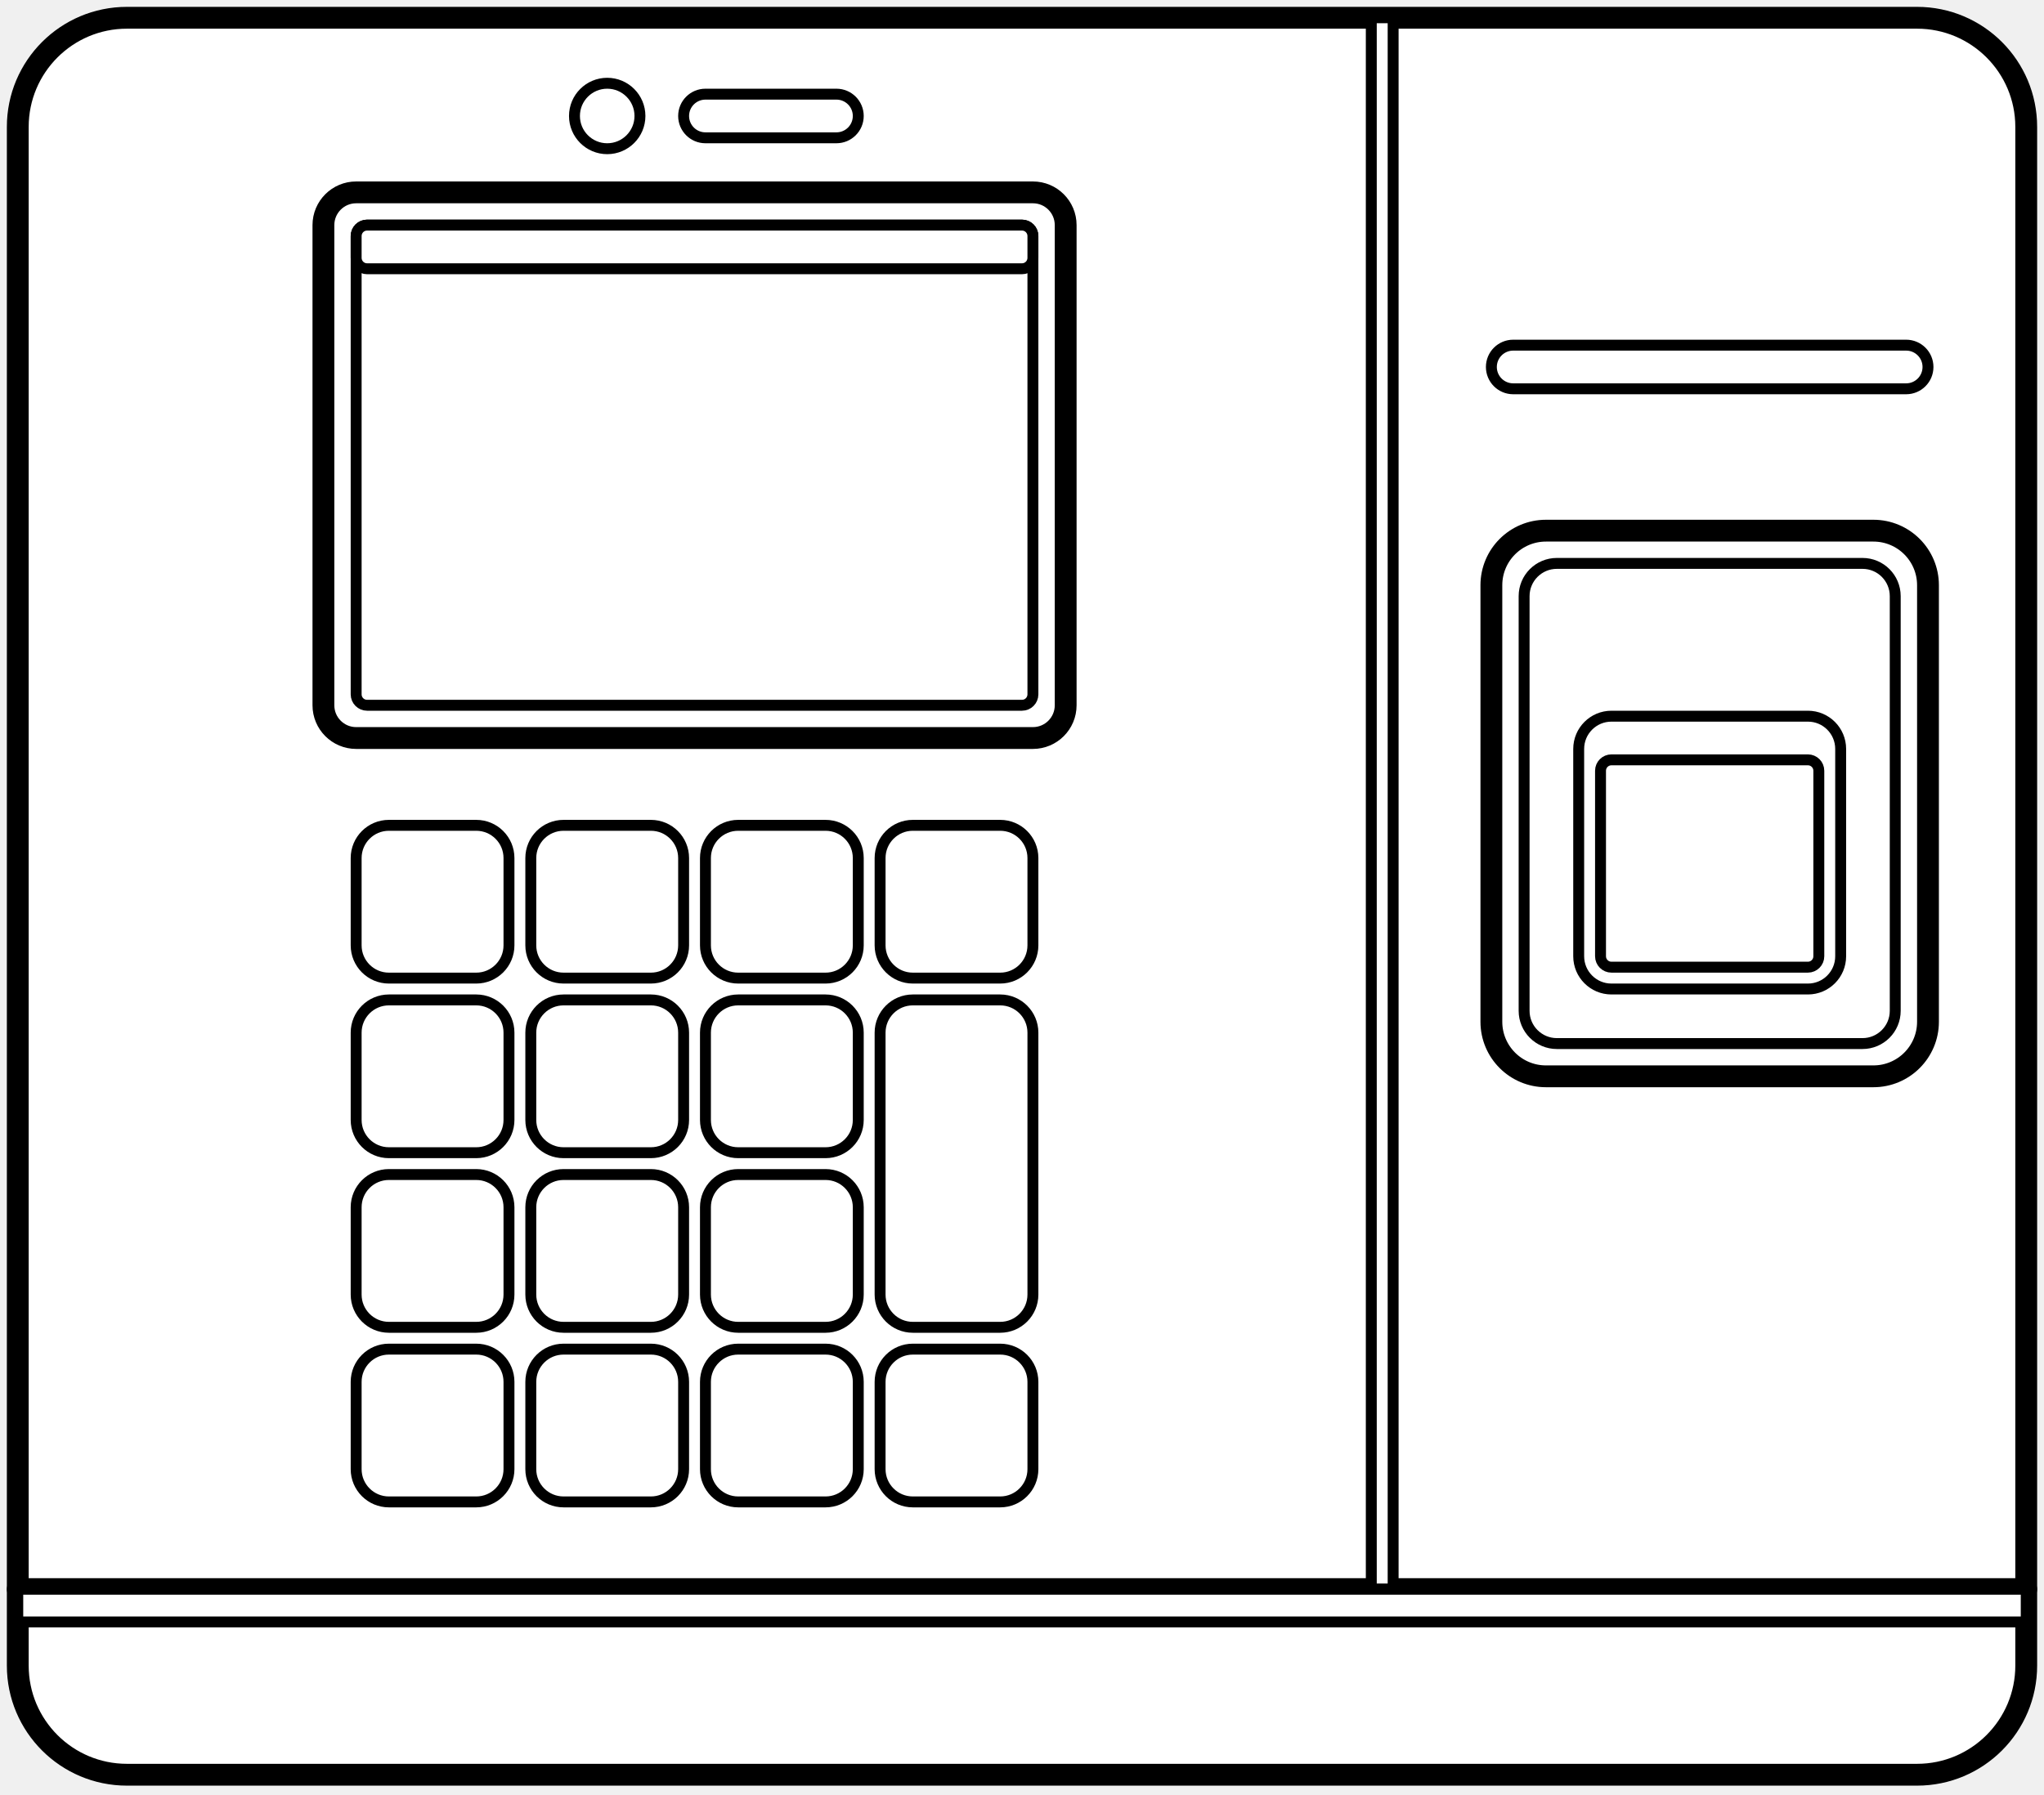
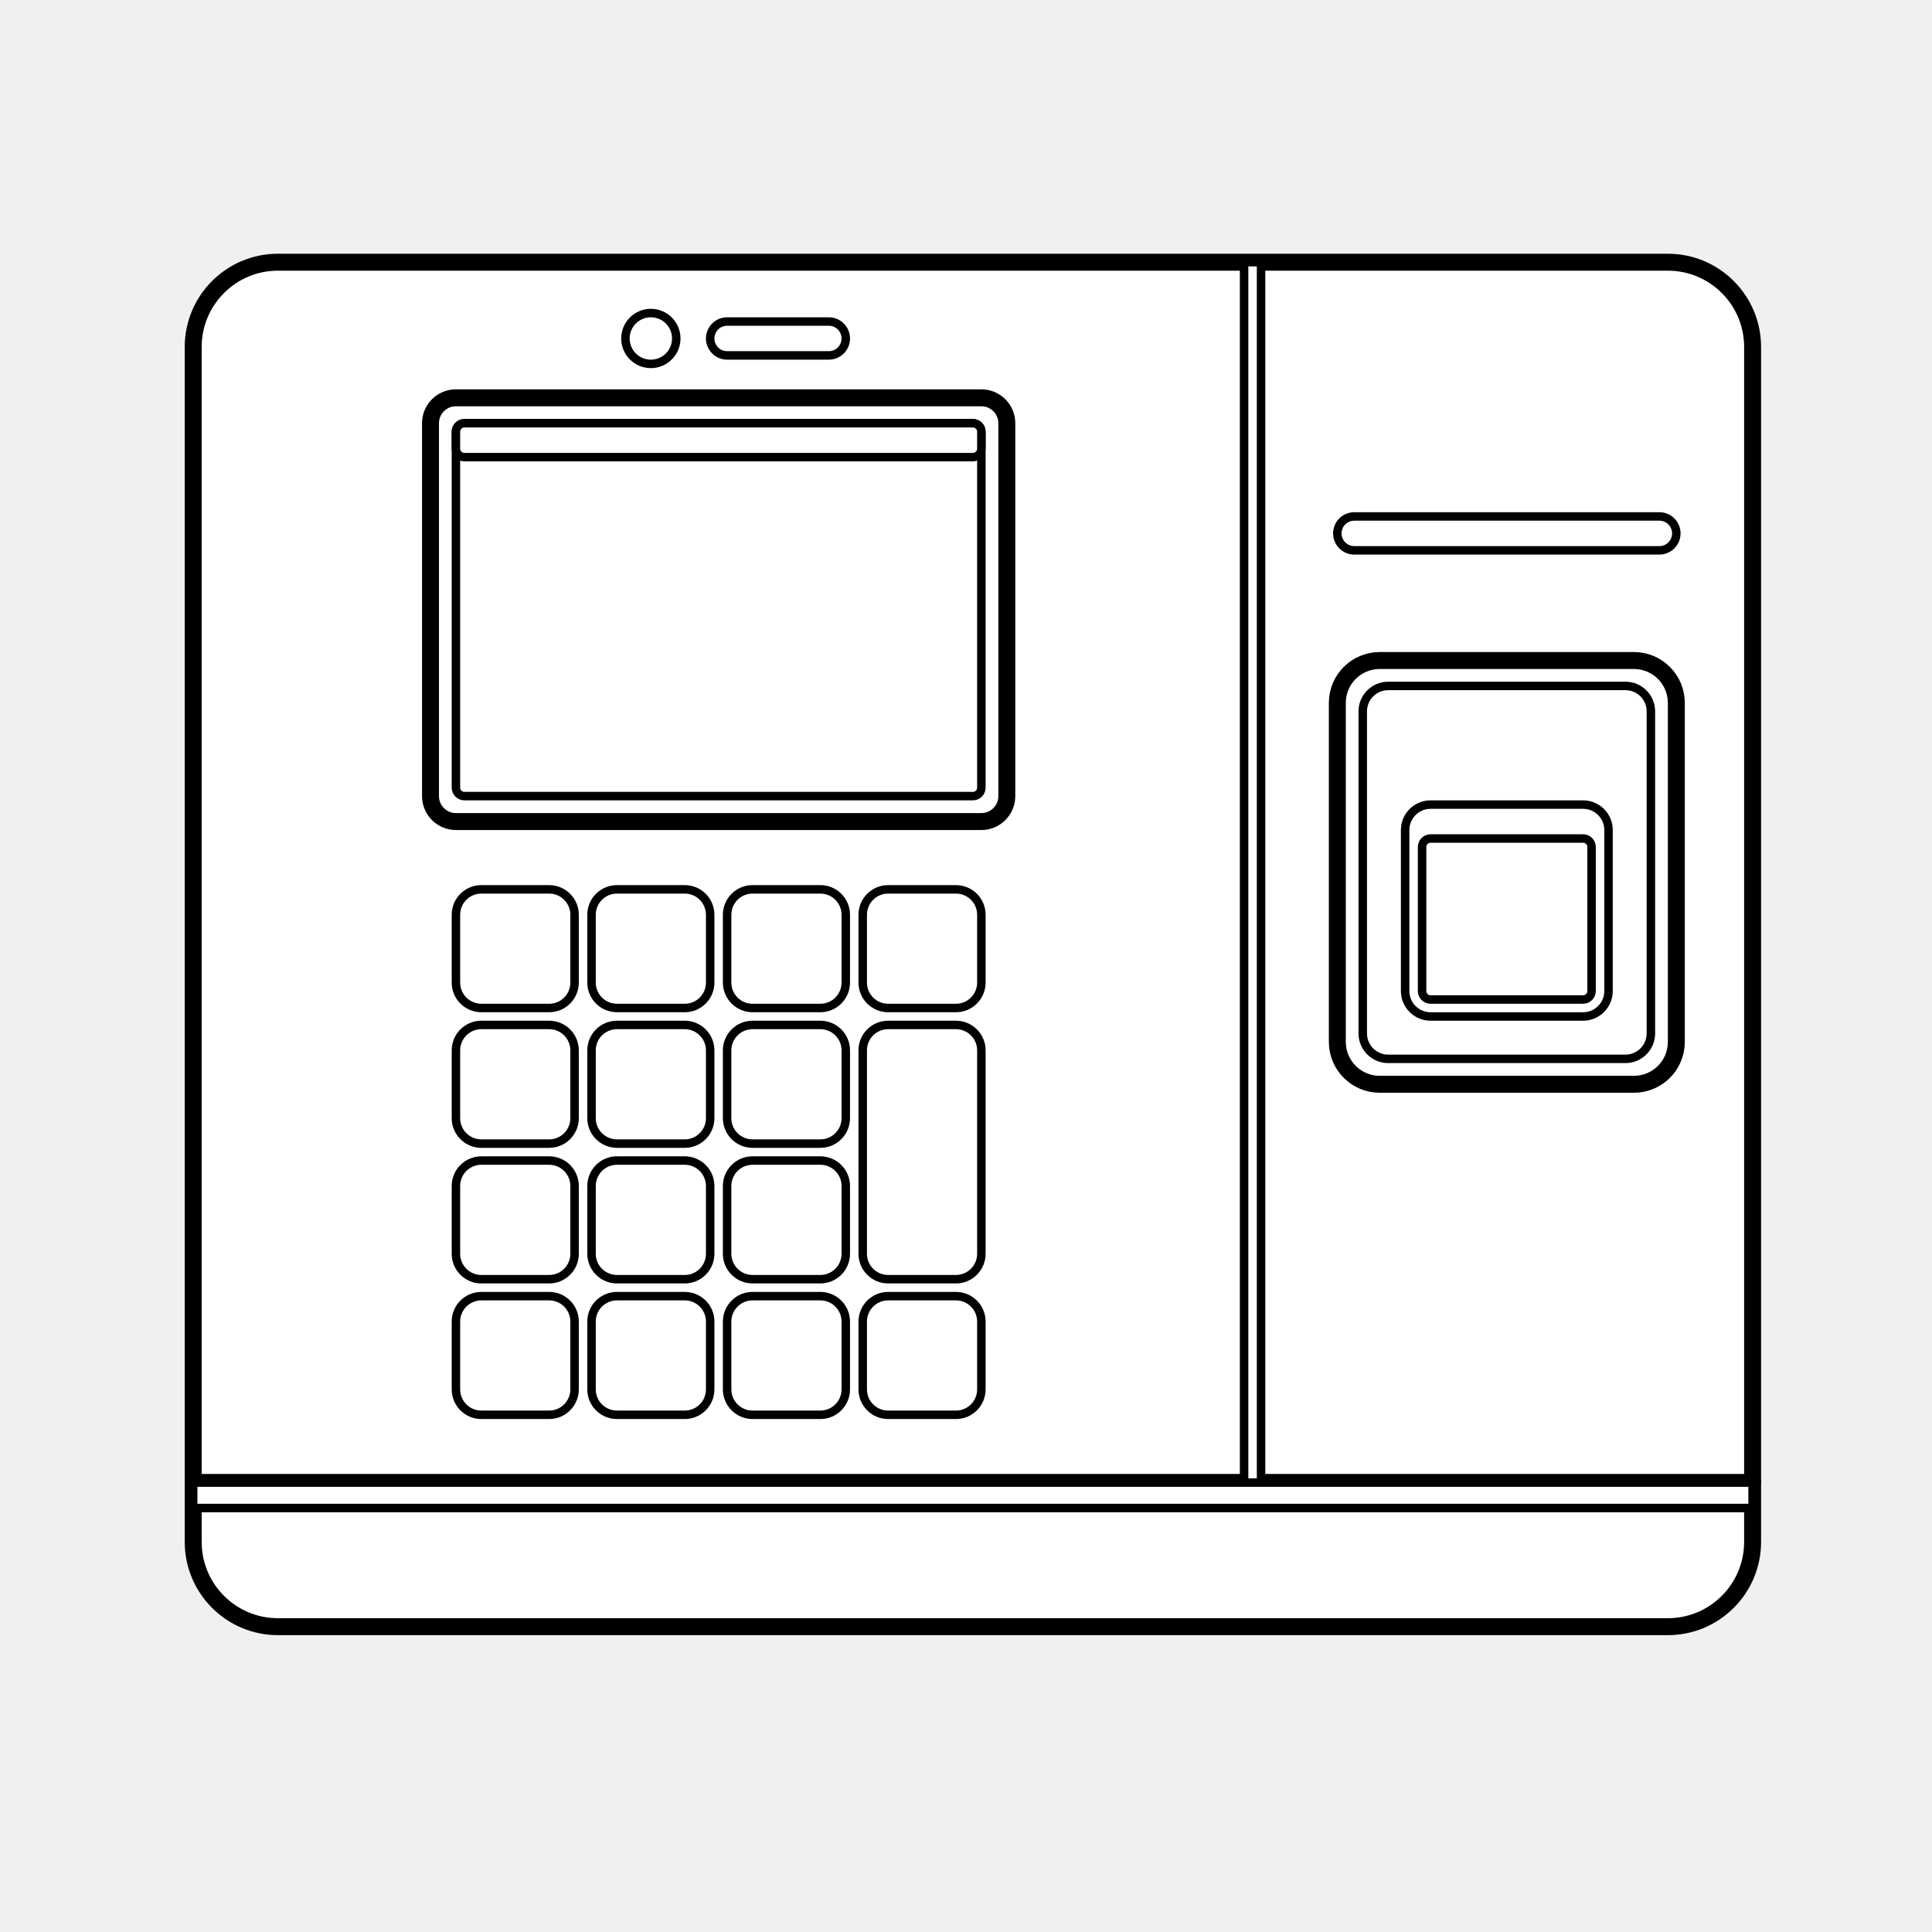
- <svg xmlns="http://www.w3.org/2000/svg" width="115" height="101" viewBox="0 0 115 101" fill="none">
-   <path d="M1 7.141C1 3.75 3.75 1 7.141 1H107.859C111.25 1 114 3.75 114 7.141V89.435H1V7.141Z" fill="white" stroke="black" stroke-width="1.228" stroke-linejoin="round" />
-   <path d="M1 93.734C1 97.125 3.75 99.875 7.141 99.875H107.859C111.25 99.875 114 97.125 114 93.734V89.435H1V93.734Z" fill="white" stroke="black" stroke-width="1.228" stroke-linejoin="round" />
-   <path d="M77.152 1H78.381V89.435H77.152V1Z" fill="white" stroke="black" stroke-width="0.614" stroke-linejoin="round" />
-   <path d="M1 89.435H114V91.277H1V89.435Z" fill="white" stroke="black" stroke-width="0.614" stroke-linejoin="round" />
-   <path d="M18.196 12.668C18.196 11.651 19.021 10.826 20.038 10.826H58.114C59.132 10.826 59.957 11.651 59.957 12.668V39.69C59.957 40.708 59.132 41.533 58.114 41.533H20.038C19.021 41.533 18.196 40.708 18.196 39.69V12.668Z" fill="white" stroke="black" stroke-width="1.228" stroke-linejoin="round" />
-   <path d="M38.462 6.527C38.462 5.849 39.012 5.299 39.69 5.299H47.06C47.738 5.299 48.288 5.849 48.288 6.527C48.288 7.206 47.738 7.755 47.06 7.755H39.69C39.012 7.755 38.462 7.206 38.462 6.527Z" fill="white" stroke="black" stroke-width="0.614" stroke-linejoin="round" />
-   <path d="M83.908 20.652C83.908 19.974 84.458 19.424 85.136 19.424H107.245C107.923 19.424 108.473 19.974 108.473 20.652C108.473 21.331 107.923 21.88 107.245 21.88H85.136C84.458 21.88 83.908 21.331 83.908 20.652Z" fill="white" stroke="black" stroke-width="0.614" stroke-linejoin="round" />
-   <path d="M20.038 48.288C20.038 47.27 20.863 46.446 21.881 46.446H26.794C27.811 46.446 28.636 47.27 28.636 48.288V53.201C28.636 54.219 27.811 55.044 26.794 55.044H21.881C20.863 55.044 20.038 54.219 20.038 53.201V48.288Z" fill="white" stroke="black" stroke-width="0.614" stroke-linejoin="round" />
-   <path d="M20.038 58.114C20.038 57.097 20.863 56.272 21.881 56.272H26.794C27.811 56.272 28.636 57.097 28.636 58.114V63.027C28.636 64.045 27.811 64.87 26.794 64.87H21.881C20.863 64.87 20.038 64.045 20.038 63.027V58.114Z" fill="white" stroke="black" stroke-width="0.614" stroke-linejoin="round" />
-   <path d="M20.038 67.94C20.038 66.923 20.863 66.098 21.881 66.098H26.794C27.811 66.098 28.636 66.923 28.636 67.94V72.853C28.636 73.871 27.811 74.696 26.794 74.696H21.881C20.863 74.696 20.038 73.871 20.038 72.853V67.94Z" fill="white" stroke="black" stroke-width="0.614" stroke-linejoin="round" />
-   <path d="M20.038 77.766C20.038 76.749 20.863 75.924 21.881 75.924H26.794C27.811 75.924 28.636 76.749 28.636 77.766V82.679C28.636 83.697 27.811 84.522 26.794 84.522H21.881C20.863 84.522 20.038 83.697 20.038 82.679V77.766Z" fill="white" stroke="black" stroke-width="0.614" stroke-linejoin="round" />
-   <path d="M29.864 48.288C29.864 47.27 30.689 46.446 31.707 46.446H36.62C37.637 46.446 38.462 47.27 38.462 48.288V53.201C38.462 54.219 37.637 55.044 36.62 55.044H31.707C30.689 55.044 29.864 54.219 29.864 53.201V48.288Z" fill="white" stroke="black" stroke-width="0.614" stroke-linejoin="round" />
-   <path d="M29.864 58.114C29.864 57.097 30.689 56.272 31.707 56.272H36.62C37.637 56.272 38.462 57.097 38.462 58.114V63.027C38.462 64.045 37.637 64.87 36.62 64.87H31.707C30.689 64.87 29.864 64.045 29.864 63.027V58.114Z" fill="white" stroke="black" stroke-width="0.614" stroke-linejoin="round" />
-   <path d="M29.864 67.94C29.864 66.923 30.689 66.098 31.707 66.098H36.62C37.637 66.098 38.462 66.923 38.462 67.94V72.853C38.462 73.871 37.637 74.696 36.62 74.696H31.707C30.689 74.696 29.864 73.871 29.864 72.853V67.94Z" fill="white" stroke="black" stroke-width="0.614" stroke-linejoin="round" />
-   <path d="M29.864 77.766C29.864 76.749 30.689 75.924 31.707 75.924H36.62C37.637 75.924 38.462 76.749 38.462 77.766V82.679C38.462 83.697 37.637 84.522 36.62 84.522H31.707C30.689 84.522 29.864 83.697 29.864 82.679V77.766Z" fill="white" stroke="black" stroke-width="0.614" stroke-linejoin="round" />
-   <path d="M39.69 48.288C39.69 47.27 40.515 46.446 41.533 46.446H46.446C47.463 46.446 48.288 47.27 48.288 48.288V53.201C48.288 54.219 47.463 55.044 46.446 55.044H41.533C40.515 55.044 39.69 54.219 39.69 53.201V48.288Z" fill="white" stroke="black" stroke-width="0.614" stroke-linejoin="round" />
-   <path d="M39.69 58.114C39.69 57.097 40.515 56.272 41.533 56.272H46.446C47.463 56.272 48.288 57.097 48.288 58.114V63.027C48.288 64.045 47.463 64.87 46.446 64.87H41.533C40.515 64.87 39.69 64.045 39.69 63.027V58.114Z" fill="white" stroke="black" stroke-width="0.614" stroke-linejoin="round" />
-   <path d="M39.69 67.94C39.69 66.923 40.515 66.098 41.533 66.098H46.446C47.463 66.098 48.288 66.923 48.288 67.94V72.853C48.288 73.871 47.463 74.696 46.446 74.696H41.533C40.515 74.696 39.69 73.871 39.69 72.853V67.94Z" fill="white" stroke="black" stroke-width="0.614" stroke-linejoin="round" />
-   <path d="M39.69 77.766C39.69 76.749 40.515 75.924 41.533 75.924H46.446C47.463 75.924 48.288 76.749 48.288 77.766V82.679C48.288 83.697 47.463 84.522 46.446 84.522H41.533C40.515 84.522 39.69 83.697 39.69 82.679V77.766Z" fill="white" stroke="black" stroke-width="0.614" stroke-linejoin="round" />
-   <path d="M49.516 48.288C49.516 47.27 50.341 46.446 51.358 46.446H56.272C57.289 46.446 58.114 47.27 58.114 48.288V53.201C58.114 54.219 57.289 55.044 56.272 55.044H51.358C50.341 55.044 49.516 54.219 49.516 53.201V48.288Z" fill="white" stroke="black" stroke-width="0.614" stroke-linejoin="round" />
-   <path d="M49.516 58.114C49.516 57.097 50.341 56.272 51.358 56.272H56.272C57.289 56.272 58.114 57.097 58.114 58.114V72.853C58.114 73.871 57.289 74.696 56.272 74.696H51.358C50.341 74.696 49.516 73.871 49.516 72.853V58.114Z" fill="white" stroke="black" stroke-width="0.614" stroke-linejoin="round" />
-   <path d="M49.516 77.766C49.516 76.749 50.341 75.924 51.358 75.924H56.272C57.289 75.924 58.114 76.749 58.114 77.766V82.679C58.114 83.697 57.289 84.522 56.272 84.522H51.358C50.341 84.522 49.516 83.697 49.516 82.679V77.766Z" fill="white" stroke="black" stroke-width="0.614" stroke-linejoin="round" />
-   <path d="M20.038 13.283C20.038 12.943 20.313 12.668 20.652 12.668H57.5C57.839 12.668 58.114 12.943 58.114 13.283V39.076C58.114 39.415 57.839 39.69 57.5 39.69H20.652C20.313 39.69 20.038 39.415 20.038 39.076V13.283Z" fill="white" stroke="black" stroke-width="0.614" stroke-linejoin="round" />
-   <path d="M20.038 13.283C20.038 12.943 20.313 12.668 20.652 12.668H57.5C57.839 12.668 58.114 12.943 58.114 13.283V14.511C58.114 14.85 57.839 15.125 57.5 15.125H20.652C20.313 15.125 20.038 14.85 20.038 14.511V13.283Z" fill="white" stroke="black" stroke-width="0.614" stroke-linejoin="round" />
-   <path d="M83.908 32.935C83.908 31.239 85.282 29.864 86.978 29.864H105.402C107.098 29.864 108.473 31.239 108.473 32.935V57.5C108.473 59.196 107.098 60.571 105.402 60.571H86.978C85.282 60.571 83.908 59.196 83.908 57.5V32.935Z" fill="white" stroke="black" stroke-width="1.228" stroke-linejoin="round" />
-   <path d="M85.75 33.549C85.75 32.531 86.575 31.706 87.592 31.706H104.788C105.806 31.706 106.63 32.531 106.63 33.549V56.886C106.63 57.903 105.806 58.728 104.788 58.728H87.592C86.575 58.728 85.75 57.903 85.75 56.886V33.549Z" fill="white" stroke="black" stroke-width="0.614" stroke-linejoin="round" />
-   <path d="M88.821 42.147C88.821 41.129 89.646 40.304 90.663 40.304H101.718C102.735 40.304 103.56 41.129 103.56 42.147V53.815C103.56 54.833 102.735 55.658 101.718 55.658H90.663C89.646 55.658 88.821 54.833 88.821 53.815V42.147Z" fill="white" stroke="black" stroke-width="0.614" stroke-linejoin="round" />
-   <path d="M90.049 43.375C90.049 43.036 90.324 42.761 90.663 42.761H101.717C102.056 42.761 102.331 43.036 102.331 43.375V53.815C102.331 54.154 102.056 54.429 101.717 54.429H90.663C90.324 54.429 90.049 54.154 90.049 53.815V43.375Z" fill="white" stroke="black" stroke-width="0.614" stroke-linejoin="round" />
-   <circle cx="34.163" cy="6.527" r="1.842" fill="white" stroke="black" stroke-width="0.614" stroke-linejoin="round" />
+ <svg xmlns="http://www.w3.org/2000/svg" width="140" height="140" viewBox="0 0 140 140" fill="none">
+   <path d="M14 25.141C14 21.75 16.75 19 20.141 19H120.859C124.25 19 127 21.75 127 25.141V107.435H14V25.141Z" fill="white" stroke="black" stroke-width="1.228" stroke-linejoin="round" />
+   <path d="M14 111.734C14 115.125 16.75 117.875 20.141 117.875H120.859C124.25 117.875 127 115.125 127 111.734V107.435H14V111.734Z" fill="white" stroke="black" stroke-width="1.228" stroke-linejoin="round" />
+   <path d="M90.152 19H91.381V107.435H90.152V19Z" fill="white" stroke="black" stroke-width="0.614" stroke-linejoin="round" />
+   <path d="M14 107.435H127V109.277H14V107.435Z" fill="white" stroke="black" stroke-width="0.614" stroke-linejoin="round" />
+   <path d="M31.196 30.669C31.196 29.651 32.021 28.826 33.038 28.826H71.114C72.132 28.826 72.957 29.651 72.957 30.669V57.69C72.957 58.708 72.132 59.533 71.114 59.533H33.038C32.021 59.533 31.196 58.708 31.196 57.69V30.669Z" fill="white" stroke="black" stroke-width="1.228" stroke-linejoin="round" />
+   <path d="M51.462 24.527C51.462 23.849 52.012 23.299 52.69 23.299H60.06C60.738 23.299 61.288 23.849 61.288 24.527C61.288 25.206 60.738 25.755 60.06 25.755H52.69C52.012 25.755 51.462 25.206 51.462 24.527Z" fill="white" stroke="black" stroke-width="0.614" stroke-linejoin="round" />
+   <path d="M96.908 38.652C96.908 37.974 97.458 37.424 98.136 37.424H120.245C120.923 37.424 121.473 37.974 121.473 38.652C121.473 39.331 120.923 39.88 120.245 39.88H98.136C97.458 39.88 96.908 39.331 96.908 38.652Z" fill="white" stroke="black" stroke-width="0.614" stroke-linejoin="round" />
+   <path d="M33.038 66.288C33.038 65.27 33.863 64.446 34.88 64.446H39.794C40.811 64.446 41.636 65.27 41.636 66.288V71.201C41.636 72.219 40.811 73.043 39.794 73.043H34.88C33.863 73.043 33.038 72.219 33.038 71.201V66.288Z" fill="white" stroke="black" stroke-width="0.614" stroke-linejoin="round" />
+   <path d="M33.038 76.114C33.038 75.097 33.863 74.272 34.88 74.272H39.794C40.811 74.272 41.636 75.097 41.636 76.114V81.027C41.636 82.045 40.811 82.87 39.794 82.87H34.88C33.863 82.87 33.038 82.045 33.038 81.027V76.114Z" fill="white" stroke="black" stroke-width="0.614" stroke-linejoin="round" />
+   <path d="M33.038 85.94C33.038 84.923 33.863 84.098 34.88 84.098H39.794C40.811 84.098 41.636 84.923 41.636 85.94V90.853C41.636 91.871 40.811 92.696 39.794 92.696H34.88C33.863 92.696 33.038 91.871 33.038 90.853V85.94Z" fill="white" stroke="black" stroke-width="0.614" stroke-linejoin="round" />
+   <path d="M33.038 95.766C33.038 94.749 33.863 93.924 34.88 93.924H39.794C40.811 93.924 41.636 94.749 41.636 95.766V100.679C41.636 101.697 40.811 102.522 39.794 102.522H34.88C33.863 102.522 33.038 101.697 33.038 100.679V95.766Z" fill="white" stroke="black" stroke-width="0.614" stroke-linejoin="round" />
+   <path d="M42.864 66.288C42.864 65.27 43.689 64.446 44.707 64.446H49.62C50.637 64.446 51.462 65.27 51.462 66.288V71.201C51.462 72.219 50.637 73.043 49.62 73.043H44.707C43.689 73.043 42.864 72.219 42.864 71.201V66.288Z" fill="white" stroke="black" stroke-width="0.614" stroke-linejoin="round" />
+   <path d="M42.864 76.114C42.864 75.097 43.689 74.272 44.707 74.272H49.62C50.637 74.272 51.462 75.097 51.462 76.114V81.027C51.462 82.045 50.637 82.87 49.62 82.87H44.707C43.689 82.87 42.864 82.045 42.864 81.027V76.114Z" fill="white" stroke="black" stroke-width="0.614" stroke-linejoin="round" />
+   <path d="M42.864 85.94C42.864 84.923 43.689 84.098 44.707 84.098H49.62C50.637 84.098 51.462 84.923 51.462 85.94V90.853C51.462 91.871 50.637 92.696 49.62 92.696H44.707C43.689 92.696 42.864 91.871 42.864 90.853V85.94Z" fill="white" stroke="black" stroke-width="0.614" stroke-linejoin="round" />
+   <path d="M42.864 95.766C42.864 94.749 43.689 93.924 44.707 93.924H49.62C50.637 93.924 51.462 94.749 51.462 95.766V100.679C51.462 101.697 50.637 102.522 49.62 102.522H44.707C43.689 102.522 42.864 101.697 42.864 100.679V95.766Z" fill="white" stroke="black" stroke-width="0.614" stroke-linejoin="round" />
+   <path d="M52.69 66.288C52.69 65.27 53.515 64.446 54.533 64.446H59.446C60.463 64.446 61.288 65.27 61.288 66.288V71.201C61.288 72.219 60.463 73.043 59.446 73.043H54.533C53.515 73.043 52.69 72.219 52.69 71.201V66.288Z" fill="white" stroke="black" stroke-width="0.614" stroke-linejoin="round" />
+   <path d="M52.69 76.114C52.69 75.097 53.515 74.272 54.533 74.272H59.446C60.463 74.272 61.288 75.097 61.288 76.114V81.027C61.288 82.045 60.463 82.87 59.446 82.87H54.533C53.515 82.87 52.69 82.045 52.69 81.027V76.114Z" fill="white" stroke="black" stroke-width="0.614" stroke-linejoin="round" />
+   <path d="M52.69 85.94C52.69 84.923 53.515 84.098 54.533 84.098H59.446C60.463 84.098 61.288 84.923 61.288 85.94V90.853C61.288 91.871 60.463 92.696 59.446 92.696H54.533C53.515 92.696 52.69 91.871 52.69 90.853V85.94Z" fill="white" stroke="black" stroke-width="0.614" stroke-linejoin="round" />
+   <path d="M52.69 95.766C52.69 94.749 53.515 93.924 54.533 93.924H59.446C60.463 93.924 61.288 94.749 61.288 95.766V100.679C61.288 101.697 60.463 102.522 59.446 102.522H54.533C53.515 102.522 52.69 101.697 52.69 100.679V95.766Z" fill="white" stroke="black" stroke-width="0.614" stroke-linejoin="round" />
+   <path d="M62.516 66.288C62.516 65.27 63.341 64.446 64.359 64.446H69.272C70.289 64.446 71.114 65.27 71.114 66.288V71.201C71.114 72.219 70.289 73.043 69.272 73.043H64.359C63.341 73.043 62.516 72.219 62.516 71.201V66.288Z" fill="white" stroke="black" stroke-width="0.614" stroke-linejoin="round" />
+   <path d="M62.516 76.114C62.516 75.097 63.341 74.272 64.359 74.272H69.272C70.289 74.272 71.114 75.097 71.114 76.114V90.853C71.114 91.871 70.289 92.696 69.272 92.696H64.359C63.341 92.696 62.516 91.871 62.516 90.853V76.114Z" fill="white" stroke="black" stroke-width="0.614" stroke-linejoin="round" />
+   <path d="M62.516 95.766C62.516 94.749 63.341 93.924 64.359 93.924H69.272C70.289 93.924 71.114 94.749 71.114 95.766V100.679C71.114 101.697 70.289 102.522 69.272 102.522H64.359C63.341 102.522 62.516 101.697 62.516 100.679V95.766Z" fill="white" stroke="black" stroke-width="0.614" stroke-linejoin="round" />
+   <path d="M33.038 31.283C33.038 30.943 33.313 30.669 33.652 30.669H70.5C70.839 30.669 71.114 30.943 71.114 31.283V57.076C71.114 57.415 70.839 57.69 70.5 57.69H33.652C33.313 57.69 33.038 57.415 33.038 57.076V31.283Z" fill="white" stroke="black" stroke-width="0.614" stroke-linejoin="round" />
+   <path d="M33.038 31.283C33.038 30.943 33.313 30.669 33.652 30.669H70.5C70.839 30.669 71.114 30.943 71.114 31.283V32.511C71.114 32.85 70.839 33.125 70.5 33.125H33.652C33.313 33.125 33.038 32.85 33.038 32.511V31.283Z" fill="white" stroke="black" stroke-width="0.614" stroke-linejoin="round" />
+   <path d="M96.908 50.935C96.908 49.239 98.282 47.864 99.978 47.864H118.402C120.098 47.864 121.473 49.239 121.473 50.935V75.5C121.473 77.196 120.098 78.571 118.402 78.571H99.978C98.282 78.571 96.908 77.196 96.908 75.5V50.935Z" fill="white" stroke="black" stroke-width="1.228" stroke-linejoin="round" />
+   <path d="M98.75 51.549C98.75 50.531 99.575 49.706 100.592 49.706H117.788C118.806 49.706 119.63 50.531 119.63 51.549V74.886C119.63 75.903 118.806 76.728 117.788 76.728H100.592C99.575 76.728 98.75 75.903 98.75 74.886V51.549Z" fill="white" stroke="black" stroke-width="0.614" stroke-linejoin="round" />
+   <path d="M101.821 60.147C101.821 59.129 102.646 58.304 103.663 58.304H114.718C115.735 58.304 116.56 59.129 116.56 60.147V71.815C116.56 72.833 115.735 73.658 114.718 73.658H103.663C102.646 73.658 101.821 72.833 101.821 71.815V60.147Z" fill="white" stroke="black" stroke-width="0.614" stroke-linejoin="round" />
+   <path d="M103.049 61.375C103.049 61.036 103.324 60.761 103.663 60.761H114.717C115.056 60.761 115.331 61.036 115.331 61.375V71.815C115.331 72.154 115.056 72.429 114.717 72.429H103.663C103.324 72.429 103.049 72.154 103.049 71.815V61.375Z" fill="white" stroke="black" stroke-width="0.614" stroke-linejoin="round" />
+   <circle cx="47.163" cy="24.527" r="1.842" fill="white" stroke="black" stroke-width="0.614" stroke-linejoin="round" />
</svg>
